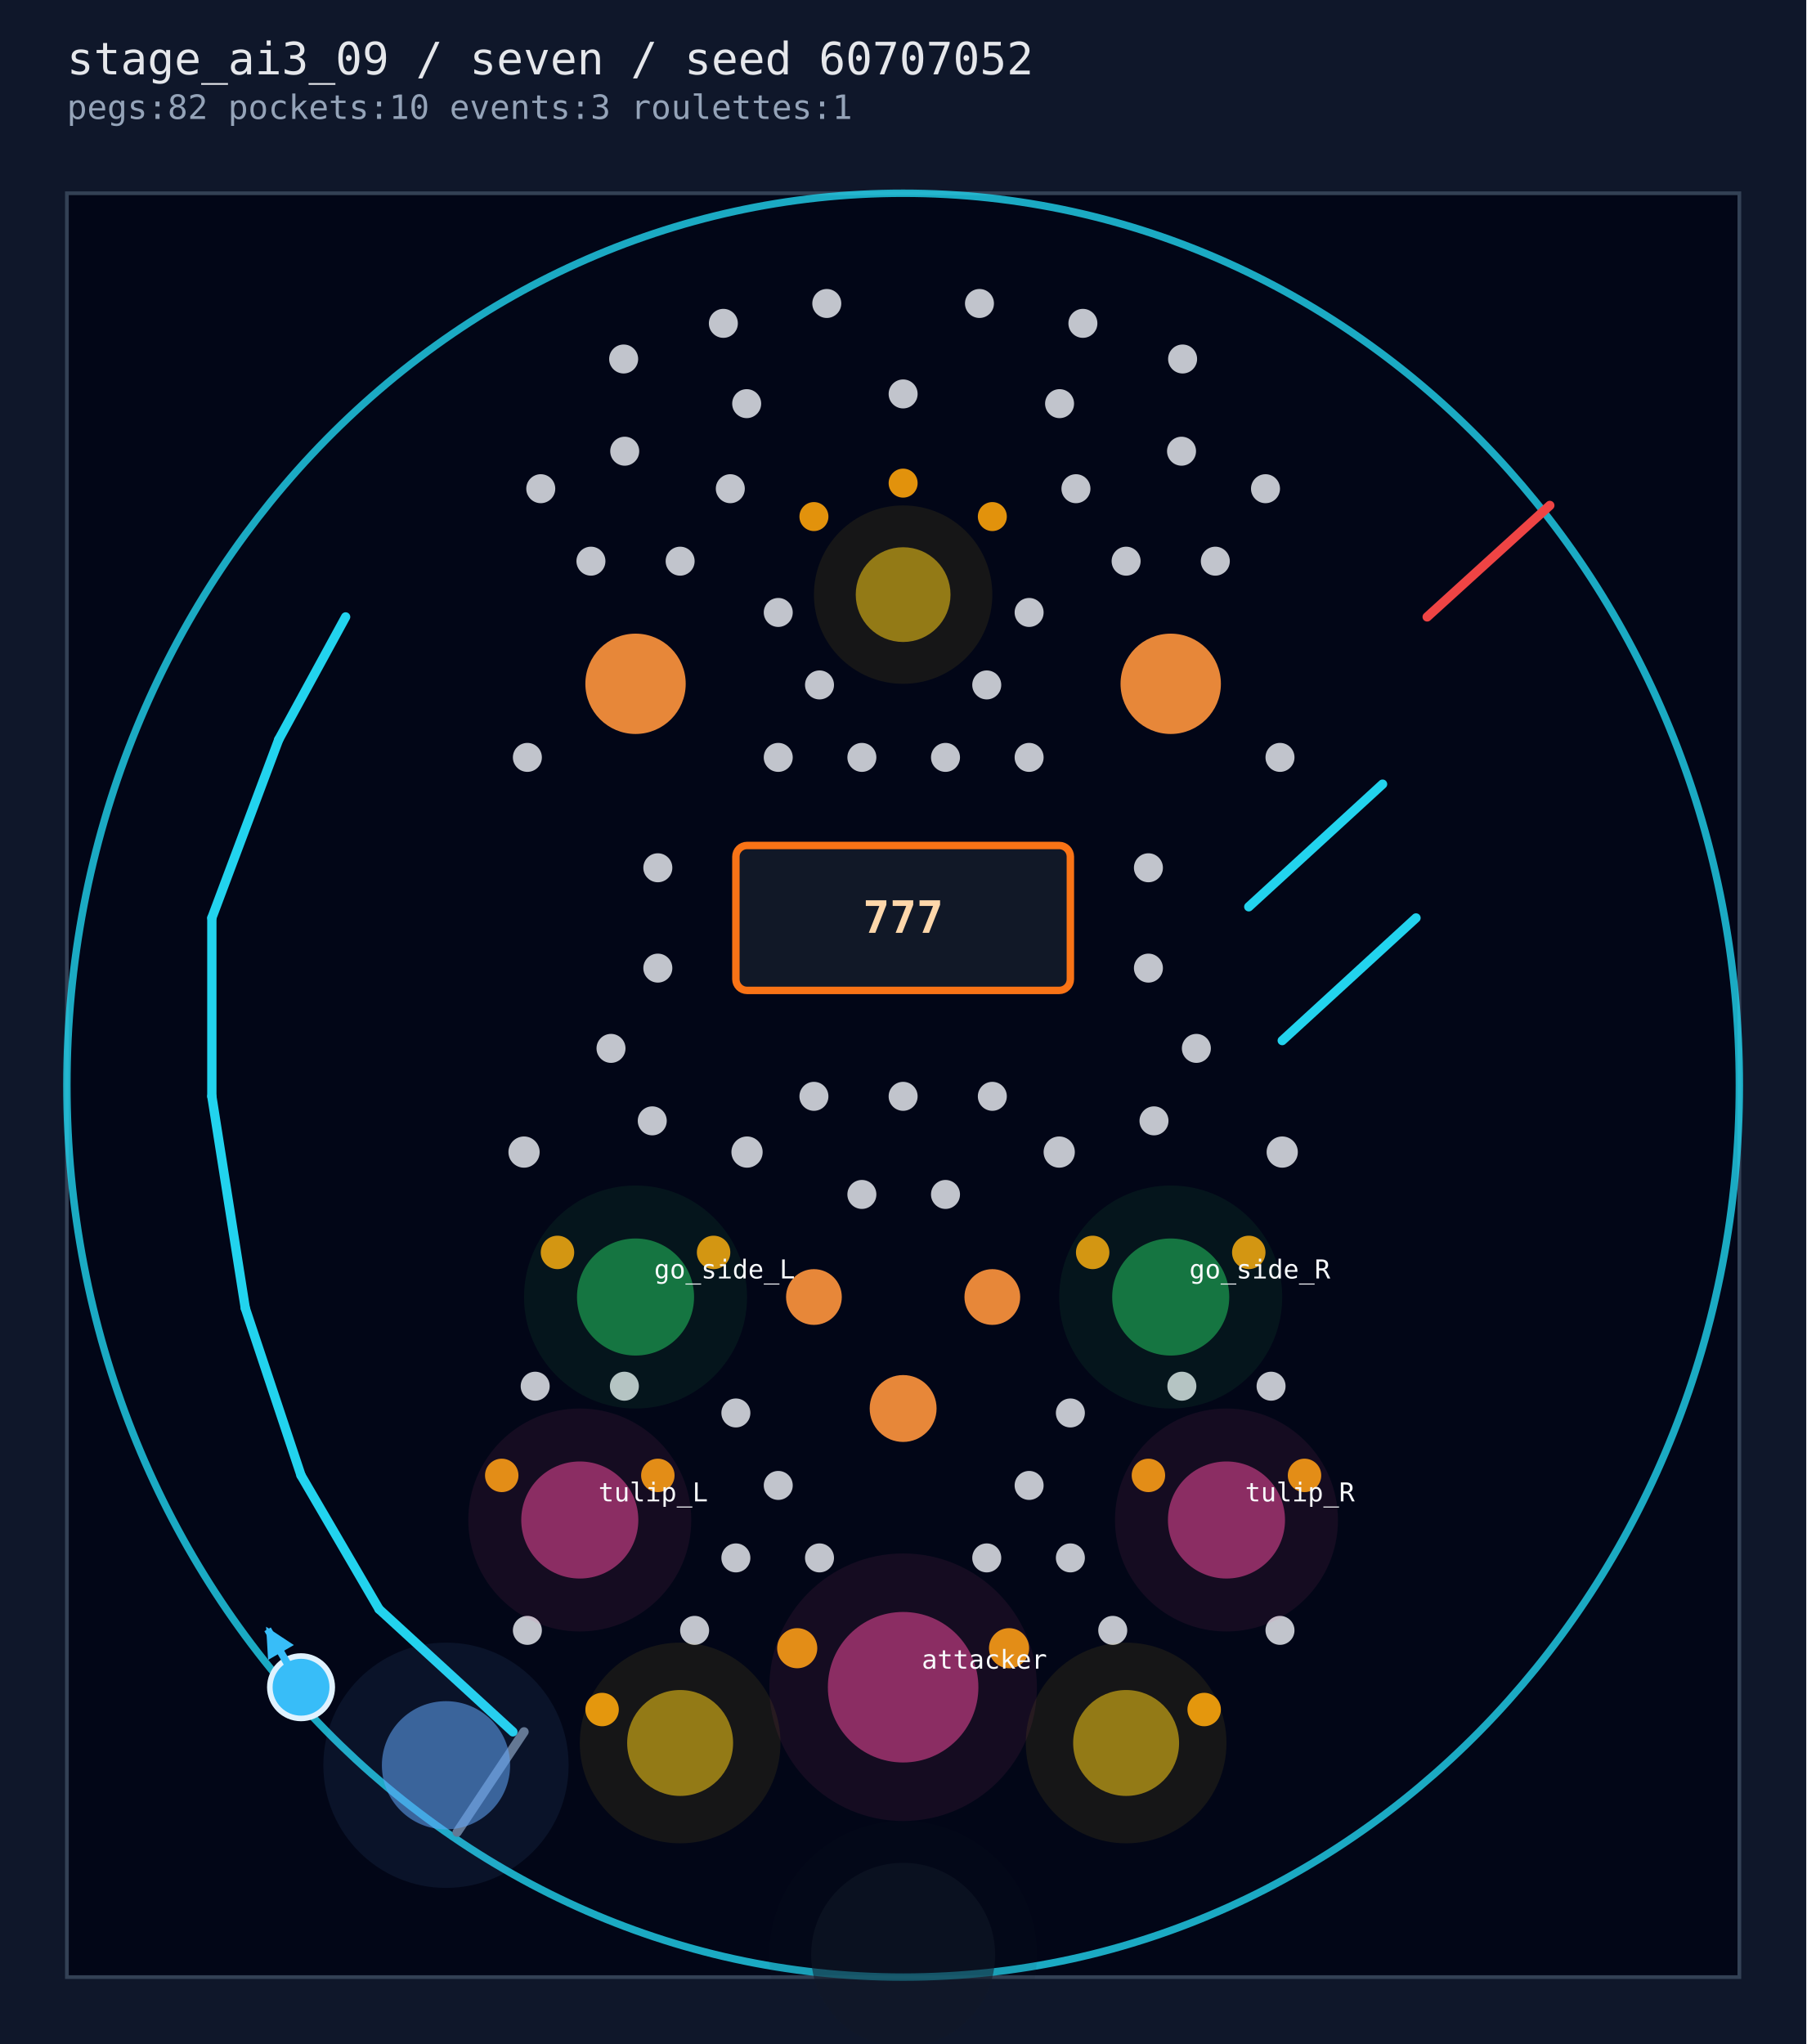
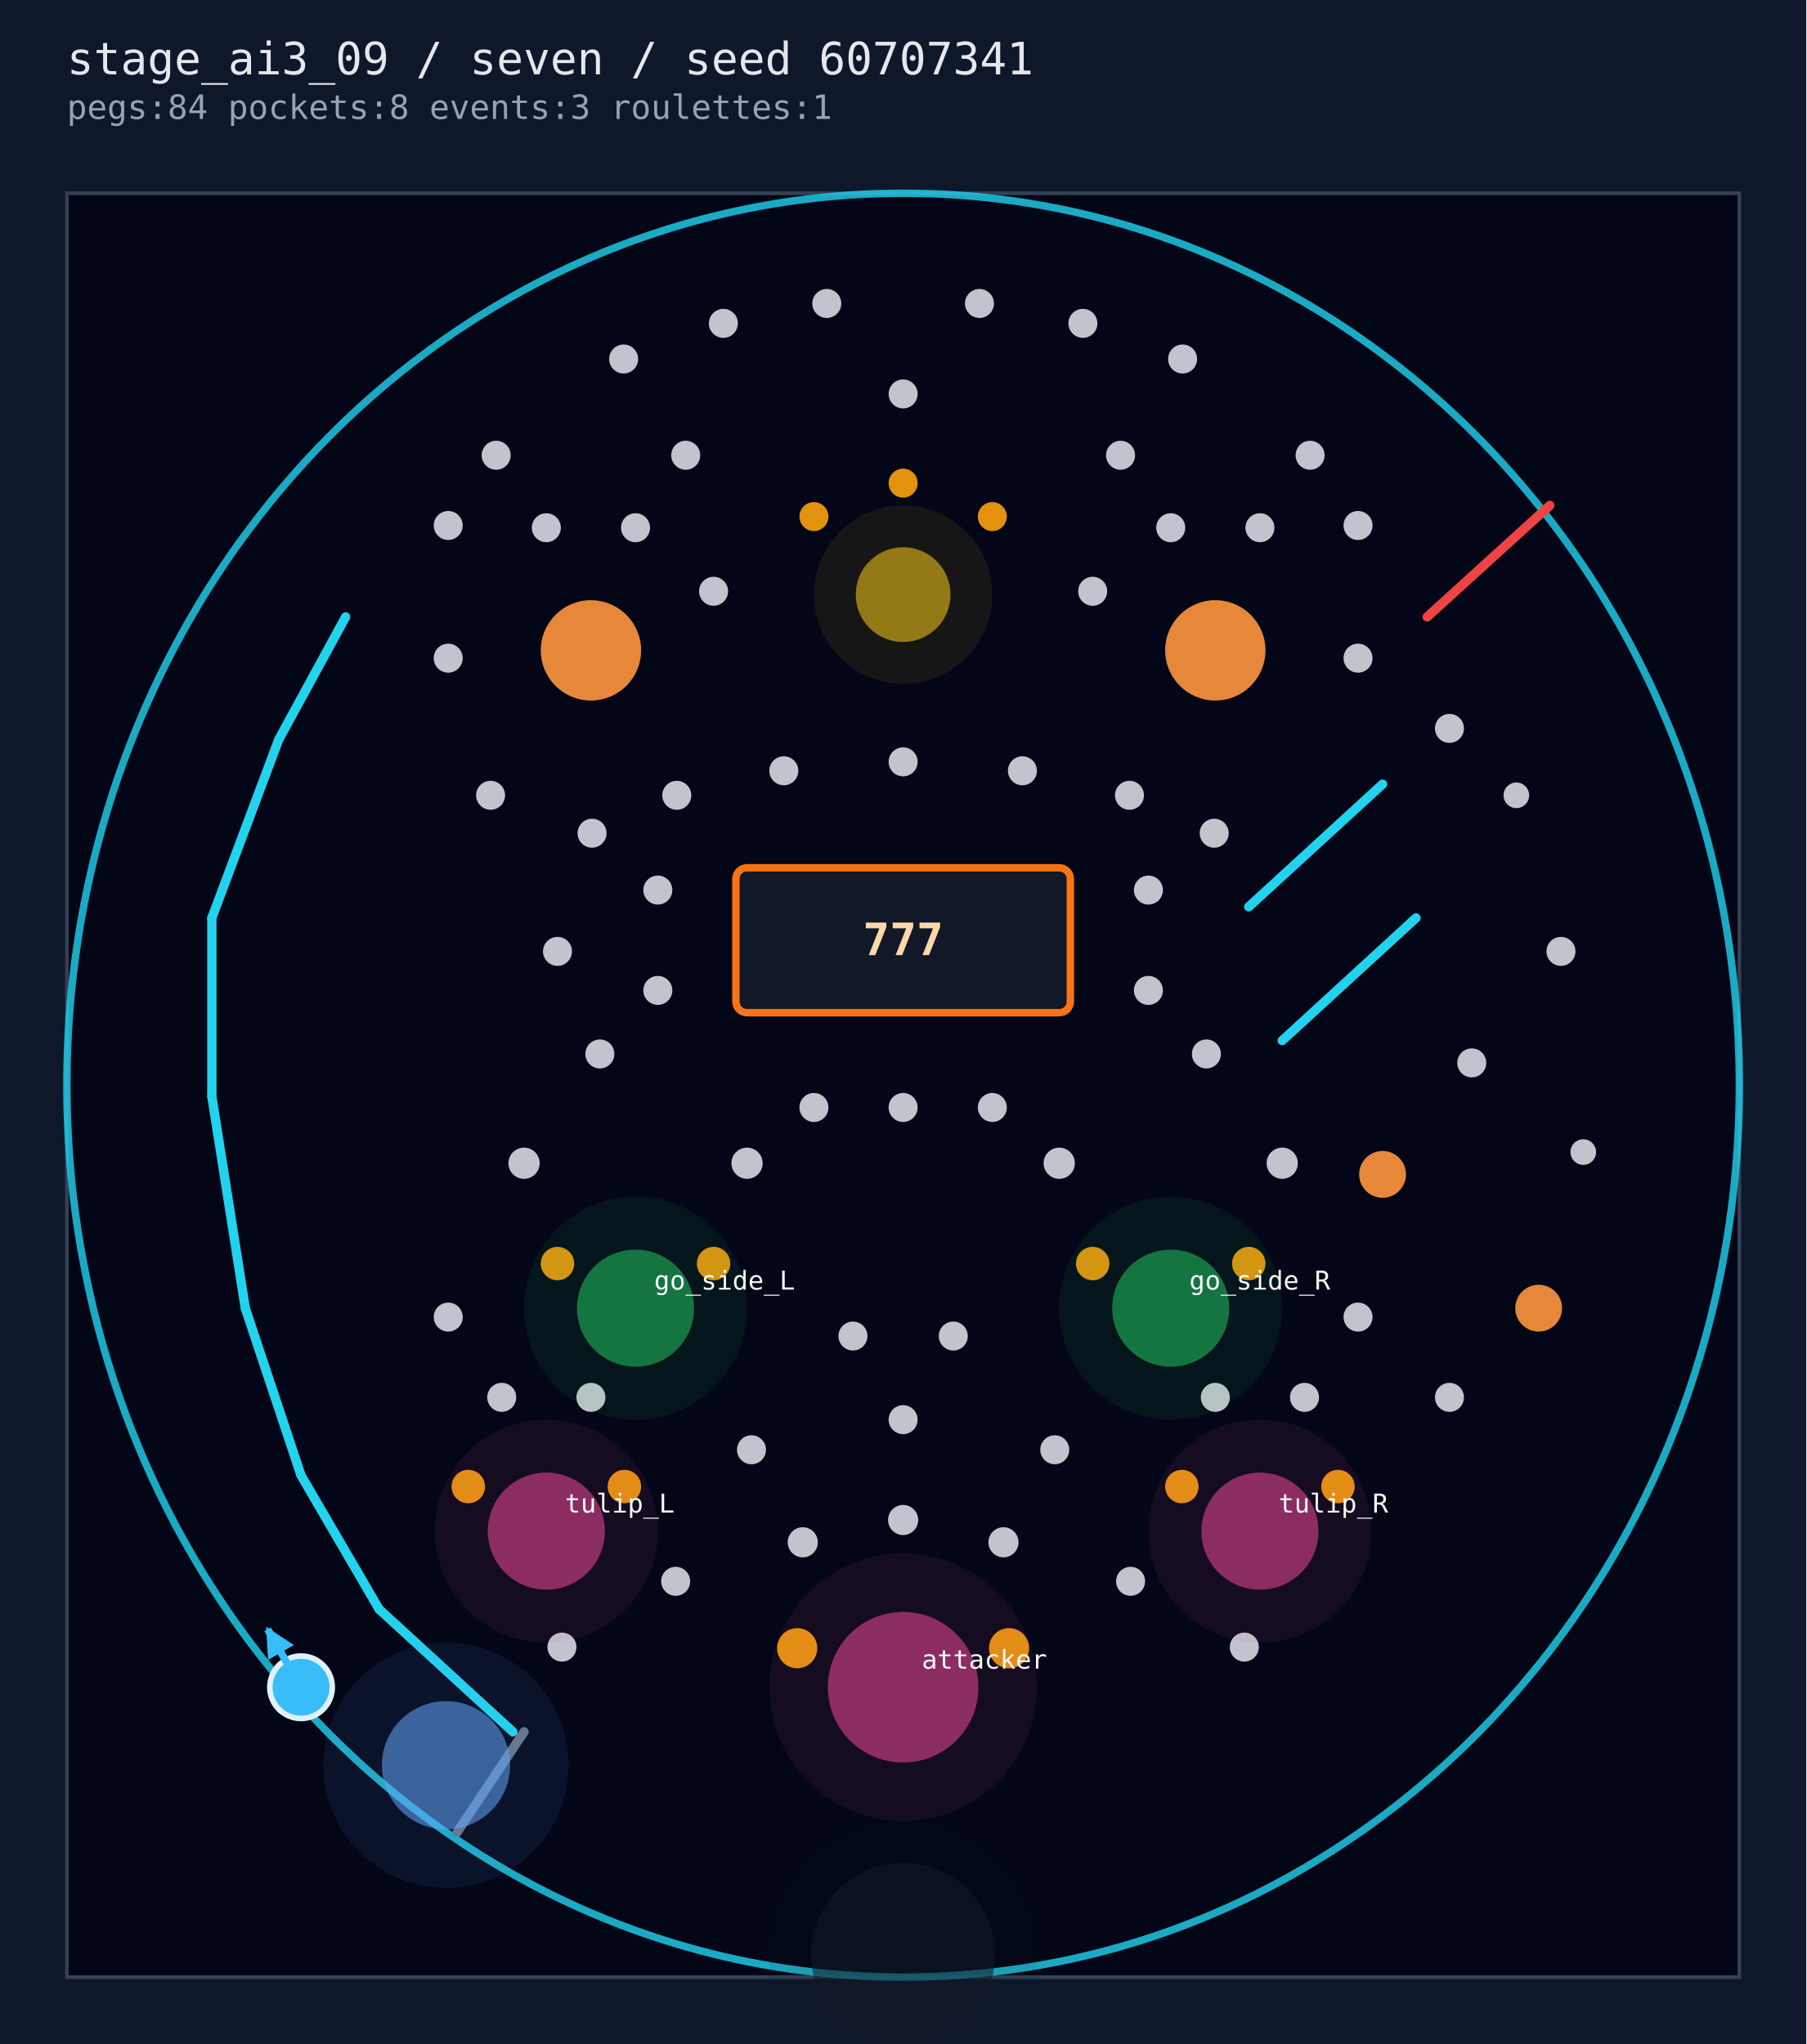
- <svg xmlns="http://www.w3.org/2000/svg" width="486" height="550" viewBox="0 0 486 550" role="img" aria-label="stage_ai3_09 / seven / seed 60707052">
+ <svg xmlns="http://www.w3.org/2000/svg" width="486" height="550" viewBox="0 0 486 550" role="img" aria-label="stage_ai3_09 / seven / seed 60707341">
  <rect width="486" height="550" fill="#0f172a" />
-   <text x="18" y="20" fill="#e5e7eb" font-family="Menlo, Consolas, monospace" font-size="12">stage_ai3_09 / seven / seed 60707052</text>
-   <text x="18" y="32" fill="#94a3b8" font-family="Menlo, Consolas, monospace" font-size="9">pegs:82 pockets:10 events:3 roulettes:1</text>
+   <text x="18" y="20" fill="#e5e7eb" font-family="Menlo, Consolas, monospace" font-size="12">stage_ai3_09 / seven / seed 60707341</text>
+   <text x="18" y="32" fill="#94a3b8" font-family="Menlo, Consolas, monospace" font-size="9">pegs:84 pockets:8 events:3 roulettes:1</text>
  <rect x="18" y="52" width="450" height="480" fill="#020617" stroke="#334155" stroke-width="1" />
  <ellipse cx="243" cy="292" rx="225" ry="240" fill="none" stroke="#22d3ee" stroke-width="2" opacity="0.8" />
  <line x1="123" y1="493" x2="141" y2="466" stroke="#64748b" stroke-width="2.5" stroke-linecap="round" />
  <line x1="138" y1="466" x2="102" y2="433" stroke="#22d3ee" stroke-width="2.5" stroke-linecap="round" />
  <line x1="102" y1="433" x2="81" y2="397" stroke="#22d3ee" stroke-width="2.5" stroke-linecap="round" />
  <line x1="81" y1="397" x2="66" y2="352" stroke="#22d3ee" stroke-width="2.5" stroke-linecap="round" />
  <line x1="66" y1="352" x2="57" y2="295" stroke="#22d3ee" stroke-width="2.5" stroke-linecap="round" />
  <line x1="57" y1="295" x2="57" y2="247" stroke="#22d3ee" stroke-width="2.5" stroke-linecap="round" />
  <line x1="57" y1="247" x2="75" y2="199" stroke="#22d3ee" stroke-width="2.5" stroke-linecap="round" />
  <line x1="75" y1="199" x2="93" y2="166" stroke="#22d3ee" stroke-width="2.5" stroke-linecap="round" />
  <line x1="384" y1="166" x2="417" y2="136" stroke="#ef4444" stroke-width="2.5" stroke-linecap="round" />
+   <line x1="381" y1="247" x2="345" y2="280" stroke="#22d3ee" stroke-width="2.5" stroke-linecap="round" />
  <line x1="372" y1="211" x2="336" y2="244" stroke="#22d3ee" stroke-width="2.5" stroke-linecap="round" />
-   <line x1="381" y1="247" x2="345" y2="280" stroke="#22d3ee" stroke-width="2.5" stroke-linecap="round" />
  <circle cx="271.5" cy="443.5" r="5.4" fill="#f59e0b" opacity="0.92" />
  <circle cx="214.5" cy="443.5" r="5.4" fill="#f59e0b" opacity="0.92" />
-   <circle cx="324" cy="460" r="4.5" fill="#f59e0b" opacity="0.92" />
-   <circle cx="162" cy="460" r="4.5" fill="#f59e0b" opacity="0.92" />
-   <circle cx="177" cy="397" r="4.5" fill="#f59e0b" opacity="0.92" />
-   <circle cx="135" cy="397" r="4.5" fill="#f59e0b" opacity="0.92" />
-   <circle cx="168" cy="373" r="3.9" fill="#d1d5db" opacity="0.92" />
-   <circle cx="144" cy="373" r="3.9" fill="#d1d5db" opacity="0.92" />
-   <circle cx="309" cy="397" r="4.5" fill="#f59e0b" opacity="0.92" />
-   <circle cx="351" cy="397" r="4.5" fill="#f59e0b" opacity="0.92" />
-   <circle cx="318" cy="373" r="3.9" fill="#d1d5db" opacity="0.92" />
-   <circle cx="342" cy="373" r="3.9" fill="#d1d5db" opacity="0.92" />
-   <circle cx="192" cy="337" r="4.5" fill="#f59e0b" opacity="0.92" />
-   <circle cx="150" cy="337" r="4.5" fill="#f59e0b" opacity="0.92" />
-   <circle cx="201" cy="310" r="4.2" fill="#d1d5db" opacity="0.92" />
-   <circle cx="141" cy="310" r="4.2" fill="#d1d5db" opacity="0.92" />
-   <circle cx="294" cy="337" r="4.5" fill="#f59e0b" opacity="0.92" />
-   <circle cx="336" cy="337" r="4.5" fill="#f59e0b" opacity="0.92" />
-   <circle cx="285" cy="310" r="4.2" fill="#d1d5db" opacity="0.92" />
-   <circle cx="345" cy="310" r="4.2" fill="#d1d5db" opacity="0.92" />
-   <circle cx="171" cy="184" r="13.5" fill="#fb923c" opacity="0.92" />
-   <circle cx="183" cy="151" r="3.9" fill="#d1d5db" opacity="0.92" />
-   <circle cx="196.5" cy="131.5" r="3.9" fill="#d1d5db" opacity="0.92" />
-   <circle cx="159" cy="151" r="3.9" fill="#d1d5db" opacity="0.92" />
-   <circle cx="145.5" cy="131.5" r="3.9" fill="#d1d5db" opacity="0.92" />
-   <circle cx="315" cy="184" r="13.5" fill="#fb923c" opacity="0.92" />
-   <circle cx="303" cy="151" r="3.9" fill="#d1d5db" opacity="0.92" />
-   <circle cx="289.5" cy="131.5" r="3.9" fill="#d1d5db" opacity="0.92" />
-   <circle cx="327" cy="151" r="3.9" fill="#d1d5db" opacity="0.92" />
-   <circle cx="340.5" cy="131.5" r="3.9" fill="#d1d5db" opacity="0.92" />
-   <circle cx="309" cy="260.5" r="3.9" fill="#d1d5db" opacity="0.92" />
-   <circle cx="309" cy="233.5" r="3.9" fill="#d1d5db" opacity="0.92" />
-   <circle cx="177" cy="260.5" r="3.9" fill="#d1d5db" opacity="0.92" />
-   <circle cx="177" cy="233.5" r="3.9" fill="#d1d5db" opacity="0.92" />
+   <circle cx="168" cy="400" r="4.5" fill="#f59e0b" opacity="0.92" />
+   <circle cx="126" cy="400" r="4.5" fill="#f59e0b" opacity="0.92" />
+   <circle cx="159" cy="376" r="3.9" fill="#d1d5db" opacity="0.92" />
+   <circle cx="135" cy="376" r="3.9" fill="#d1d5db" opacity="0.92" />
+   <circle cx="318" cy="400" r="4.5" fill="#f59e0b" opacity="0.92" />
+   <circle cx="360" cy="400" r="4.5" fill="#f59e0b" opacity="0.92" />
+   <circle cx="327" cy="376" r="3.9" fill="#d1d5db" opacity="0.92" />
+   <circle cx="351" cy="376" r="3.9" fill="#d1d5db" opacity="0.92" />
+   <circle cx="192" cy="340" r="4.5" fill="#f59e0b" opacity="0.92" />
+   <circle cx="150" cy="340" r="4.5" fill="#f59e0b" opacity="0.92" />
+   <circle cx="201" cy="313" r="4.2" fill="#d1d5db" opacity="0.92" />
+   <circle cx="141" cy="313" r="4.2" fill="#d1d5db" opacity="0.92" />
+   <circle cx="294" cy="340" r="4.5" fill="#f59e0b" opacity="0.92" />
+   <circle cx="336" cy="340" r="4.5" fill="#f59e0b" opacity="0.92" />
+   <circle cx="285" cy="313" r="4.2" fill="#d1d5db" opacity="0.92" />
+   <circle cx="345" cy="313" r="4.2" fill="#d1d5db" opacity="0.92" />
+   <circle cx="159" cy="175" r="13.5" fill="#fb923c" opacity="0.92" />
+   <circle cx="171" cy="142" r="3.9" fill="#d1d5db" opacity="0.92" />
+   <circle cx="184.5" cy="122.5" r="3.9" fill="#d1d5db" opacity="0.92" />
+   <circle cx="147" cy="142" r="3.9" fill="#d1d5db" opacity="0.92" />
+   <circle cx="133.5" cy="122.5" r="3.9" fill="#d1d5db" opacity="0.92" />
+   <circle cx="327" cy="175" r="13.5" fill="#fb923c" opacity="0.92" />
+   <circle cx="315" cy="142" r="3.9" fill="#d1d5db" opacity="0.92" />
+   <circle cx="301.5" cy="122.5" r="3.9" fill="#d1d5db" opacity="0.92" />
+   <circle cx="339" cy="142" r="3.9" fill="#d1d5db" opacity="0.92" />
+   <circle cx="352.5" cy="122.5" r="3.9" fill="#d1d5db" opacity="0.92" />
+   <circle cx="309" cy="266.5" r="3.9" fill="#d1d5db" opacity="0.92" />
+   <circle cx="309" cy="239.5" r="3.9" fill="#d1d5db" opacity="0.92" />
+   <circle cx="177" cy="266.5" r="3.9" fill="#d1d5db" opacity="0.92" />
+   <circle cx="177" cy="239.5" r="3.9" fill="#d1d5db" opacity="0.92" />
  <circle cx="267" cy="139" r="3.9" fill="#f59e0b" opacity="0.92" />
  <circle cx="219" cy="139" r="3.9" fill="#f59e0b" opacity="0.92" />
  <circle cx="243" cy="130" r="3.9" fill="#f59e0b" opacity="0.92" />
-   <circle cx="219" cy="295" r="3.9" fill="#d1d5db" opacity="0.92" />
-   <circle cx="243" cy="295" r="3.9" fill="#d1d5db" opacity="0.92" />
-   <circle cx="267" cy="295" r="3.9" fill="#d1d5db" opacity="0.92" />
-   <circle cx="243" cy="379" r="9" fill="#fb923c" opacity="0.92" />
-   <circle cx="267" cy="349" r="7.5" fill="#fb923c" opacity="0.92" />
-   <circle cx="219" cy="349" r="7.5" fill="#fb923c" opacity="0.92" />
+   <circle cx="219" cy="298" r="3.9" fill="#d1d5db" opacity="0.92" />
+   <circle cx="243" cy="298" r="3.9" fill="#d1d5db" opacity="0.92" />
+   <circle cx="267" cy="298" r="3.9" fill="#d1d5db" opacity="0.92" />
+   <circle cx="243" cy="382" r="3.9" fill="#d1d5db" opacity="0.92" />
+   <circle cx="256.5" cy="359.5" r="3.9" fill="#d1d5db" opacity="0.92" />
+   <circle cx="229.5" cy="359.5" r="3.9" fill="#d1d5db" opacity="0.92" />
+   <circle cx="159.3" cy="224.2" r="3.9" fill="#d1d5db" opacity="0.92" />
+   <circle cx="182.1" cy="214" r="3.9" fill="#d1d5db" opacity="0.92" />
+   <circle cx="210.9" cy="207.4" r="3.9" fill="#d1d5db" opacity="0.92" />
+   <circle cx="243" cy="205" r="3.9" fill="#d1d5db" opacity="0.92" />
+   <circle cx="275.1" cy="207.4" r="3.9" fill="#d1d5db" opacity="0.92" />
+   <circle cx="303.9" cy="214" r="3.9" fill="#d1d5db" opacity="0.92" />
+   <circle cx="326.7" cy="224.2" r="3.9" fill="#d1d5db" opacity="0.92" />
  <circle cx="222.46" cy="81.659" r="3.9" fill="#d1d5db" opacity="0.92" />
  <circle cx="263.54" cy="81.659" r="3.9" fill="#d1d5db" opacity="0.92" />
  <circle cx="194.631" cy="87.008" r="3.9" fill="#d1d5db" opacity="0.92" />
  <circle cx="291.369" cy="87.008" r="3.9" fill="#d1d5db" opacity="0.92" />
  <circle cx="167.803" cy="96.599" r="3.9" fill="#d1d5db" opacity="0.92" />
  <circle cx="318.197" cy="96.599" r="3.9" fill="#d1d5db" opacity="0.92" />
-   <circle cx="200.906" cy="108.614" r="3.9" fill="#d1d5db" opacity="0.92" />
-   <circle cx="285.094" cy="108.614" r="3.9" fill="#d1d5db" opacity="0.92" />
-   <circle cx="168.091" cy="121.411" r="3.9" fill="#d1d5db" opacity="0.92" />
-   <circle cx="317.909" cy="121.411" r="3.9" fill="#d1d5db" opacity="0.92" />
  <circle cx="243" cy="106" r="3.9" fill="#d1d5db" opacity="0.92" />
-   <circle cx="276.9" cy="164.8" r="3.9" fill="#d1d5db" opacity="0.92" />
-   <circle cx="209.4" cy="164.8" r="3.9" fill="#d1d5db" opacity="0.92" />
-   <circle cx="265.5" cy="184.3" r="3.9" fill="#d1d5db" opacity="0.92" />
-   <circle cx="220.5" cy="184.3" r="3.9" fill="#d1d5db" opacity="0.92" />
-   <circle cx="254.4" cy="203.8" r="3.9" fill="#d1d5db" opacity="0.92" />
-   <circle cx="231.9" cy="203.8" r="3.9" fill="#d1d5db" opacity="0.92" />
-   <circle cx="276.9" cy="203.8" r="3.9" fill="#d1d5db" opacity="0.92" />
-   <circle cx="209.4" cy="203.8" r="3.9" fill="#d1d5db" opacity="0.92" />
-   <circle cx="344.4" cy="203.8" r="3.9" fill="#d1d5db" opacity="0.92" />
-   <circle cx="141.9" cy="203.8" r="3.9" fill="#d1d5db" opacity="0.92" />
-   <circle cx="321.9" cy="282.1" r="3.9" fill="#d1d5db" opacity="0.92" />
-   <circle cx="164.4" cy="282.1" r="3.9" fill="#d1d5db" opacity="0.92" />
-   <circle cx="310.5" cy="301.6" r="3.9" fill="#d1d5db" opacity="0.92" />
-   <circle cx="175.5" cy="301.6" r="3.9" fill="#d1d5db" opacity="0.92" />
-   <circle cx="254.4" cy="321.4" r="3.9" fill="#d1d5db" opacity="0.92" />
-   <circle cx="231.9" cy="321.4" r="3.9" fill="#d1d5db" opacity="0.92" />
-   <circle cx="288" cy="380.2" r="3.9" fill="#d1d5db" opacity="0.92" />
-   <circle cx="198" cy="380.2" r="3.9" fill="#d1d5db" opacity="0.92" />
-   <circle cx="276.9" cy="399.7" r="3.9" fill="#d1d5db" opacity="0.92" />
-   <circle cx="209.4" cy="399.7" r="3.9" fill="#d1d5db" opacity="0.92" />
-   <circle cx="265.5" cy="419.2" r="3.9" fill="#d1d5db" opacity="0.92" />
-   <circle cx="220.5" cy="419.2" r="3.9" fill="#d1d5db" opacity="0.92" />
-   <circle cx="288" cy="419.2" r="3.9" fill="#d1d5db" opacity="0.92" />
-   <circle cx="198" cy="419.2" r="3.9" fill="#d1d5db" opacity="0.92" />
-   <circle cx="299.4" cy="438.7" r="3.9" fill="#d1d5db" opacity="0.92" />
-   <circle cx="186.9" cy="438.7" r="3.9" fill="#d1d5db" opacity="0.92" />
-   <circle cx="344.4" cy="438.7" r="3.9" fill="#d1d5db" opacity="0.92" />
-   <circle cx="141.9" cy="438.7" r="3.9" fill="#d1d5db" opacity="0.92" />
+   <circle cx="365.4" cy="141.4" r="3.9" fill="#d1d5db" opacity="0.92" />
+   <circle cx="120.6" cy="141.4" r="3.9" fill="#d1d5db" opacity="0.92" />
+   <circle cx="294" cy="159.1" r="3.9" fill="#d1d5db" opacity="0.92" />
+   <circle cx="192" cy="159.1" r="3.9" fill="#d1d5db" opacity="0.92" />
+   <circle cx="365.4" cy="177.1" r="3.9" fill="#d1d5db" opacity="0.92" />
+   <circle cx="120.6" cy="177.1" r="3.9" fill="#d1d5db" opacity="0.92" />
+   <circle cx="324.6" cy="283.6" r="3.9" fill="#d1d5db" opacity="0.92" />
+   <circle cx="161.4" cy="283.6" r="3.9" fill="#d1d5db" opacity="0.92" />
+   <circle cx="365.4" cy="354.4" r="3.9" fill="#d1d5db" opacity="0.92" />
+   <circle cx="120.6" cy="354.4" r="3.9" fill="#d1d5db" opacity="0.92" />
+   <circle cx="283.8" cy="390.1" r="3.9" fill="#d1d5db" opacity="0.92" />
+   <circle cx="202.2" cy="390.1" r="3.9" fill="#d1d5db" opacity="0.92" />
+   <circle cx="304.2" cy="425.5" r="3.9" fill="#d1d5db" opacity="0.92" />
+   <circle cx="181.8" cy="425.5" r="3.9" fill="#d1d5db" opacity="0.92" />
+   <circle cx="334.8" cy="443.2" r="3.9" fill="#d1d5db" opacity="0.92" />
+   <circle cx="151.2" cy="443.2" r="3.9" fill="#d1d5db" opacity="0.92" />
+   <circle cx="390" cy="376" r="3.9" fill="#d1d5db" opacity="0.92" />
+   <circle cx="414" cy="352" r="6.3" fill="#fb923c" opacity="0.92" />
+   <circle cx="372" cy="316" r="6.3" fill="#fb923c" opacity="0.92" />
+   <circle cx="396" cy="286" r="3.9" fill="#d1d5db" opacity="0.92" />
+   <circle cx="420" cy="256" r="3.9" fill="#d1d5db" opacity="0.92" />
+   <circle cx="390" cy="196" r="3.9" fill="#d1d5db" opacity="0.92" />
+   <circle cx="150" cy="256" r="3.9" fill="#d1d5db" opacity="0.92" />
+   <circle cx="132" cy="214" r="3.9" fill="#d1d5db" opacity="0.92" />
+   <circle cx="426" cy="310" r="3.45" fill="#d1d5db" opacity="0.92" />
+   <circle cx="408" cy="214" r="3.45" fill="#d1d5db" opacity="0.92" />
+   <circle cx="216" cy="415" r="4.05" fill="#d1d5db" opacity="0.92" />
+   <circle cx="270" cy="415" r="4.05" fill="#d1d5db" opacity="0.92" />
+   <circle cx="243" cy="409" r="4.05" fill="#d1d5db" opacity="0.92" />
  <circle cx="243" cy="526" r="36" fill="#111827" opacity="0.08" />
  <circle cx="243" cy="526" r="24" fill="#111827" opacity="0.55" stroke="#111827" stroke-width="1.5" />
  <circle cx="120" cy="475" r="33" fill="#60a5fa" opacity="0.08" />
  <circle cx="120" cy="475" r="16.5" fill="#60a5fa" opacity="0.55" stroke="#60a5fa" stroke-width="1.5" />
  <circle cx="243" cy="454" r="36" fill="#ec4899" opacity="0.08" />
  <circle cx="243" cy="454" r="19.5" fill="#ec4899" opacity="0.55" stroke="#ec4899" stroke-width="1.5" />
  <text x="248" y="449" fill="#f8fafc" font-family="Menlo, Consolas, monospace" font-size="7">attacker</text>
-   <circle cx="183" cy="469" r="27" fill="#facc15" opacity="0.08" />
-   <circle cx="183" cy="469" r="13.5" fill="#facc15" opacity="0.55" stroke="#facc15" stroke-width="1.5" />
-   <circle cx="303" cy="469" r="27" fill="#facc15" opacity="0.08" />
-   <circle cx="303" cy="469" r="13.5" fill="#facc15" opacity="0.55" stroke="#facc15" stroke-width="1.5" />
-   <circle cx="156" cy="409" r="30" fill="#ec4899" opacity="0.08" />
-   <circle cx="156" cy="409" r="15" fill="#ec4899" opacity="0.55" stroke="#ec4899" stroke-width="1.5" />
-   <text x="161" y="404" fill="#f8fafc" font-family="Menlo, Consolas, monospace" font-size="7">tulip_L</text>
-   <circle cx="330" cy="409" r="30" fill="#ec4899" opacity="0.08" />
-   <circle cx="330" cy="409" r="15" fill="#ec4899" opacity="0.55" stroke="#ec4899" stroke-width="1.5" />
-   <text x="335" y="404" fill="#f8fafc" font-family="Menlo, Consolas, monospace" font-size="7">tulip_R</text>
-   <circle cx="171" cy="349" r="30" fill="#22c55e" opacity="0.08" />
-   <circle cx="171" cy="349" r="15" fill="#22c55e" opacity="0.55" stroke="#22c55e" stroke-width="1.5" />
-   <text x="176" y="344" fill="#f8fafc" font-family="Menlo, Consolas, monospace" font-size="7">go_side_L</text>
-   <circle cx="315" cy="349" r="30" fill="#22c55e" opacity="0.08" />
-   <circle cx="315" cy="349" r="15" fill="#22c55e" opacity="0.55" stroke="#22c55e" stroke-width="1.5" />
-   <text x="320" y="344" fill="#f8fafc" font-family="Menlo, Consolas, monospace" font-size="7">go_side_R</text>
+   <circle cx="147" cy="412" r="30" fill="#ec4899" opacity="0.08" />
+   <circle cx="147" cy="412" r="15" fill="#ec4899" opacity="0.55" stroke="#ec4899" stroke-width="1.5" />
+   <text x="152" y="407" fill="#f8fafc" font-family="Menlo, Consolas, monospace" font-size="7">tulip_L</text>
+   <circle cx="339" cy="412" r="30" fill="#ec4899" opacity="0.08" />
+   <circle cx="339" cy="412" r="15" fill="#ec4899" opacity="0.55" stroke="#ec4899" stroke-width="1.5" />
+   <text x="344" y="407" fill="#f8fafc" font-family="Menlo, Consolas, monospace" font-size="7">tulip_R</text>
+   <circle cx="171" cy="352" r="30" fill="#22c55e" opacity="0.08" />
+   <circle cx="171" cy="352" r="15" fill="#22c55e" opacity="0.55" stroke="#22c55e" stroke-width="1.5" />
+   <text x="176" y="347" fill="#f8fafc" font-family="Menlo, Consolas, monospace" font-size="7">go_side_L</text>
+   <circle cx="315" cy="352" r="30" fill="#22c55e" opacity="0.08" />
+   <circle cx="315" cy="352" r="15" fill="#22c55e" opacity="0.55" stroke="#22c55e" stroke-width="1.5" />
+   <text x="320" y="347" fill="#f8fafc" font-family="Menlo, Consolas, monospace" font-size="7">go_side_R</text>
  <circle cx="243" cy="160" r="24" fill="#facc15" opacity="0.08" />
  <circle cx="243" cy="160" r="12" fill="#facc15" opacity="0.55" stroke="#facc15" stroke-width="1.5" />
-   <rect x="198" y="227.5" width="90" height="39" rx="3" fill="#111827" stroke="#f97316" stroke-width="2" />
-   <text x="243" y="251" text-anchor="middle" fill="#fed7aa" font-family="Menlo, Consolas, monospace" font-size="12" font-weight="700">777</text>
+   <rect x="198" y="233.5" width="90" height="39" rx="3" fill="#111827" stroke="#f97316" stroke-width="2" />
+   <text x="243" y="257" text-anchor="middle" fill="#fed7aa" font-family="Menlo, Consolas, monospace" font-size="12" font-weight="700">777</text>
  <circle cx="81" cy="454" r="8.4" fill="#38bdf8" stroke="#e0f2fe" stroke-width="1.5" />
  <line x1="81" y1="454" x2="72" y2="438.412" stroke="#38bdf8" stroke-width="2" marker-end="url(#arrow)" />
  <defs>
    <marker id="arrow" viewBox="0 0 10 10" refX="9" refY="5" markerWidth="4" markerHeight="4" orient="auto-start-reverse">
      <path d="M 0 0 L 10 5 L 0 10 z" fill="#38bdf8" />
    </marker>
  </defs>
</svg>
